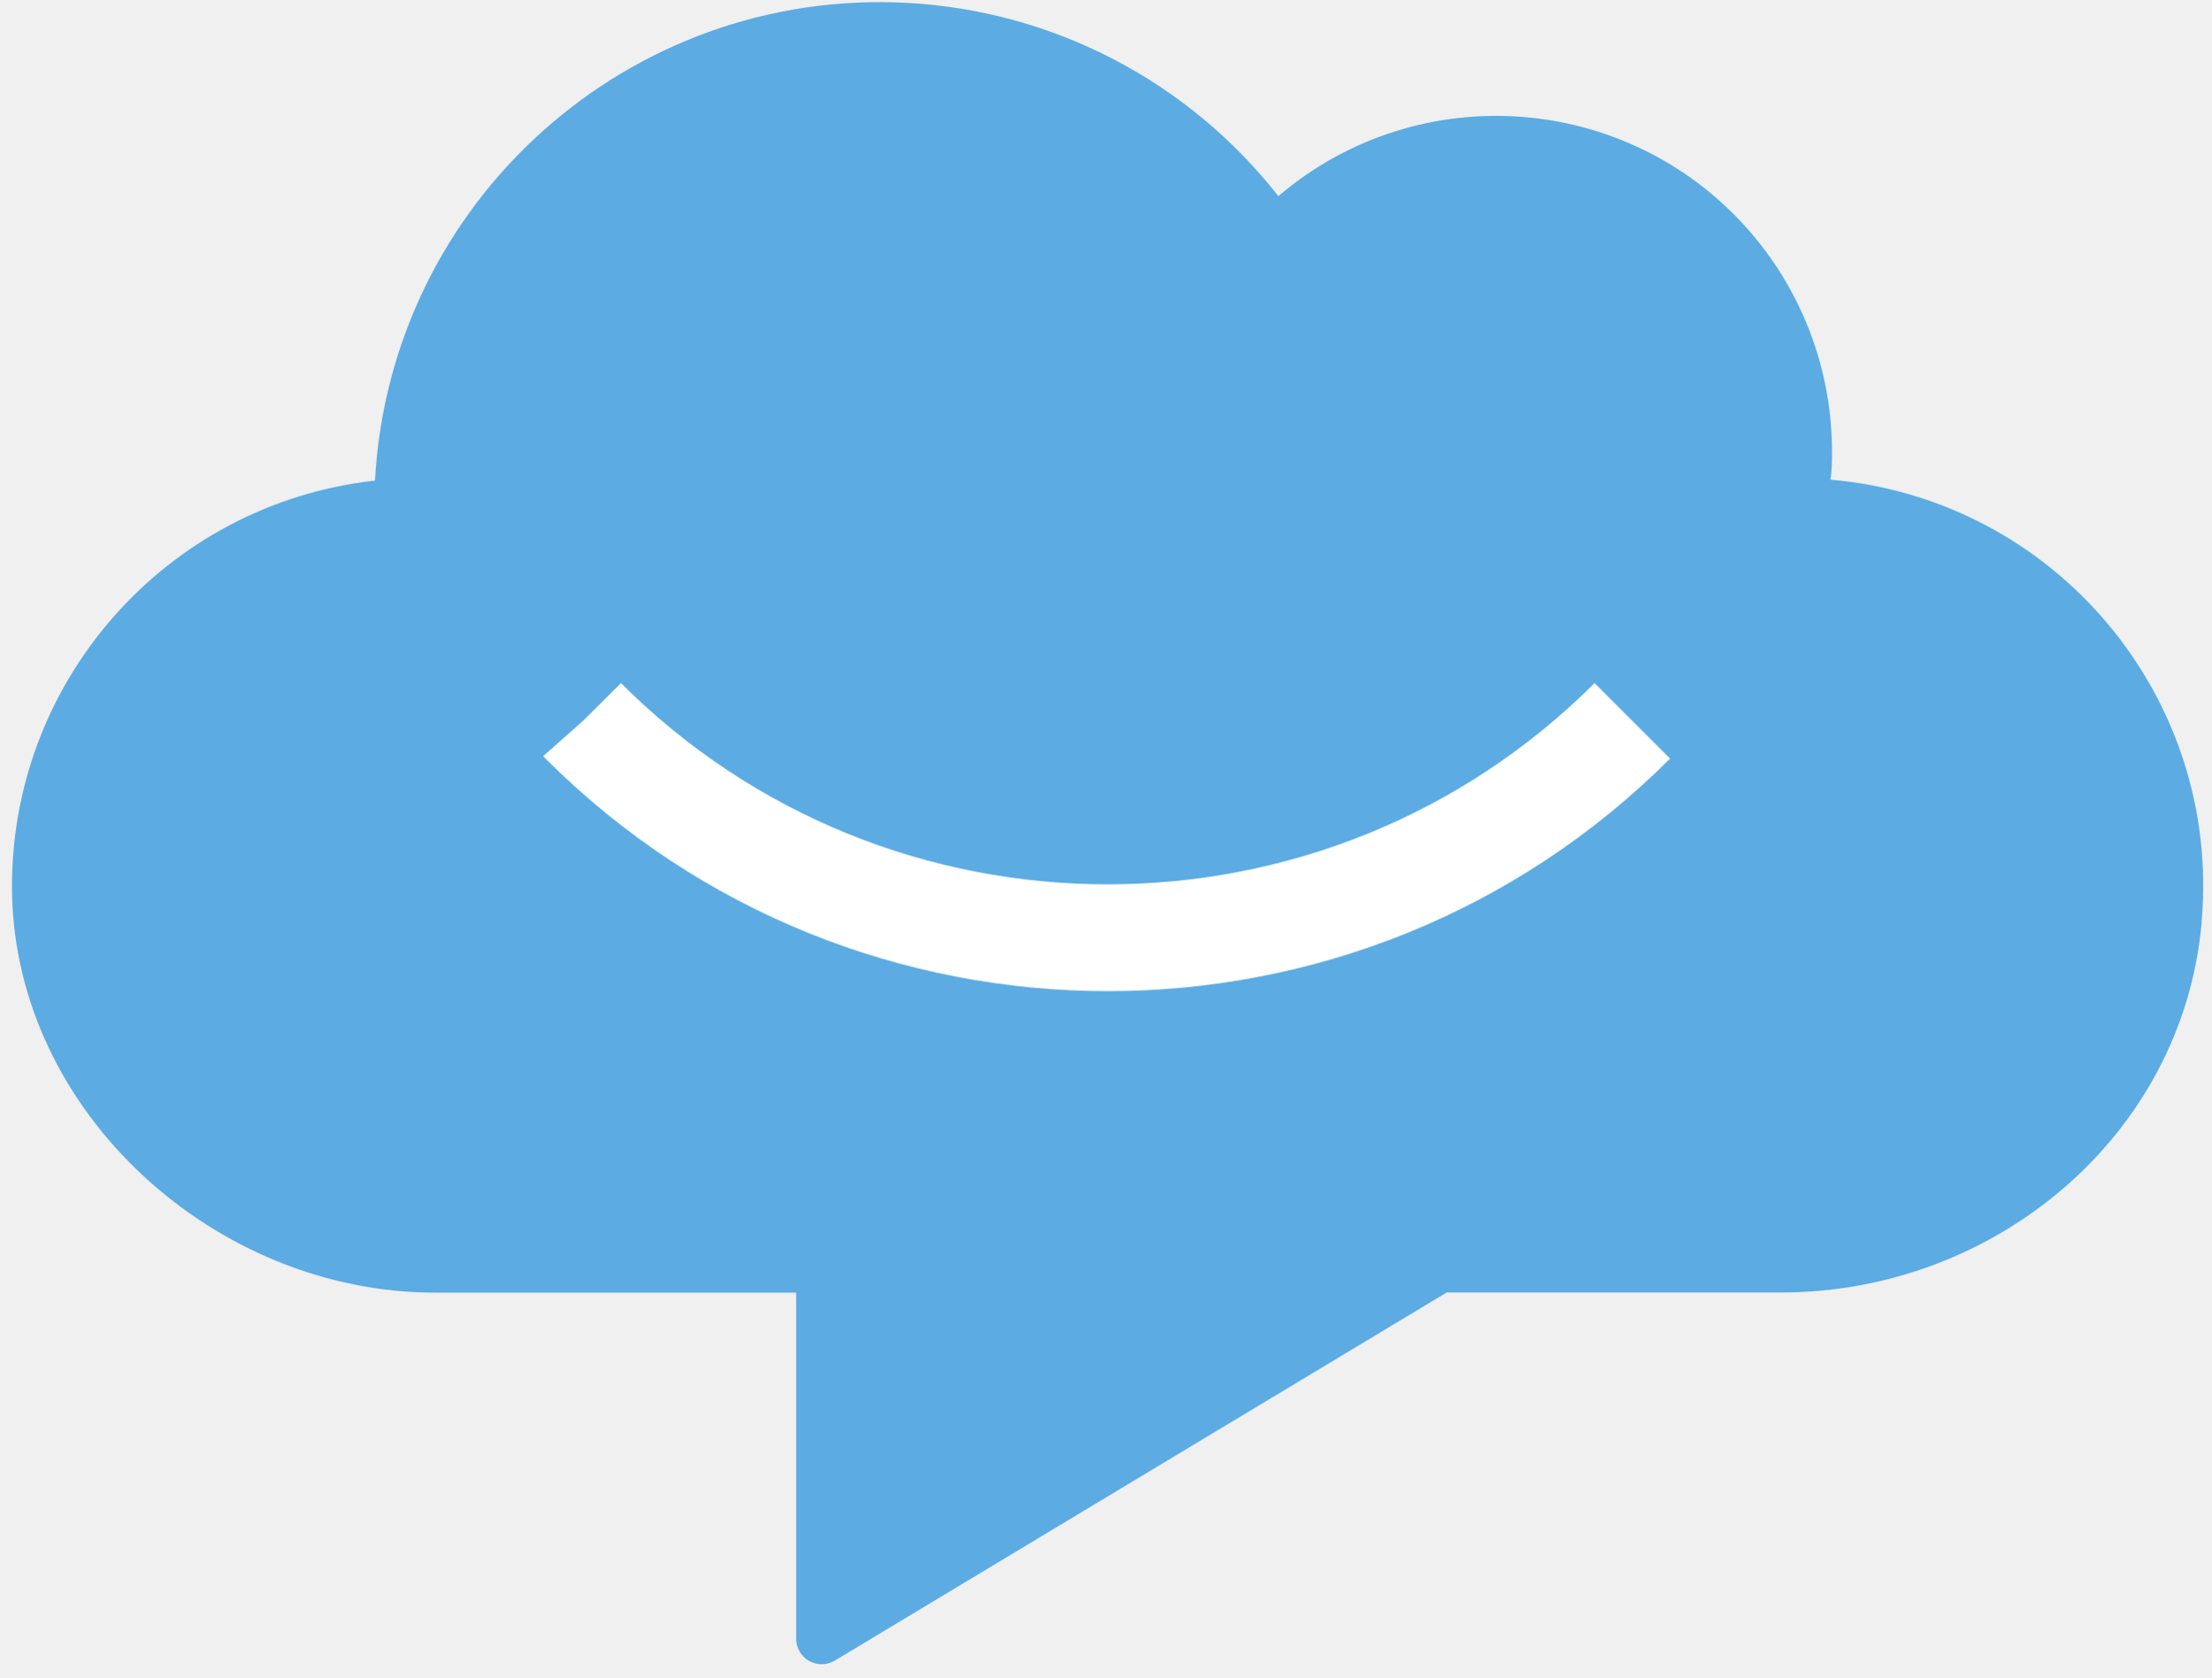
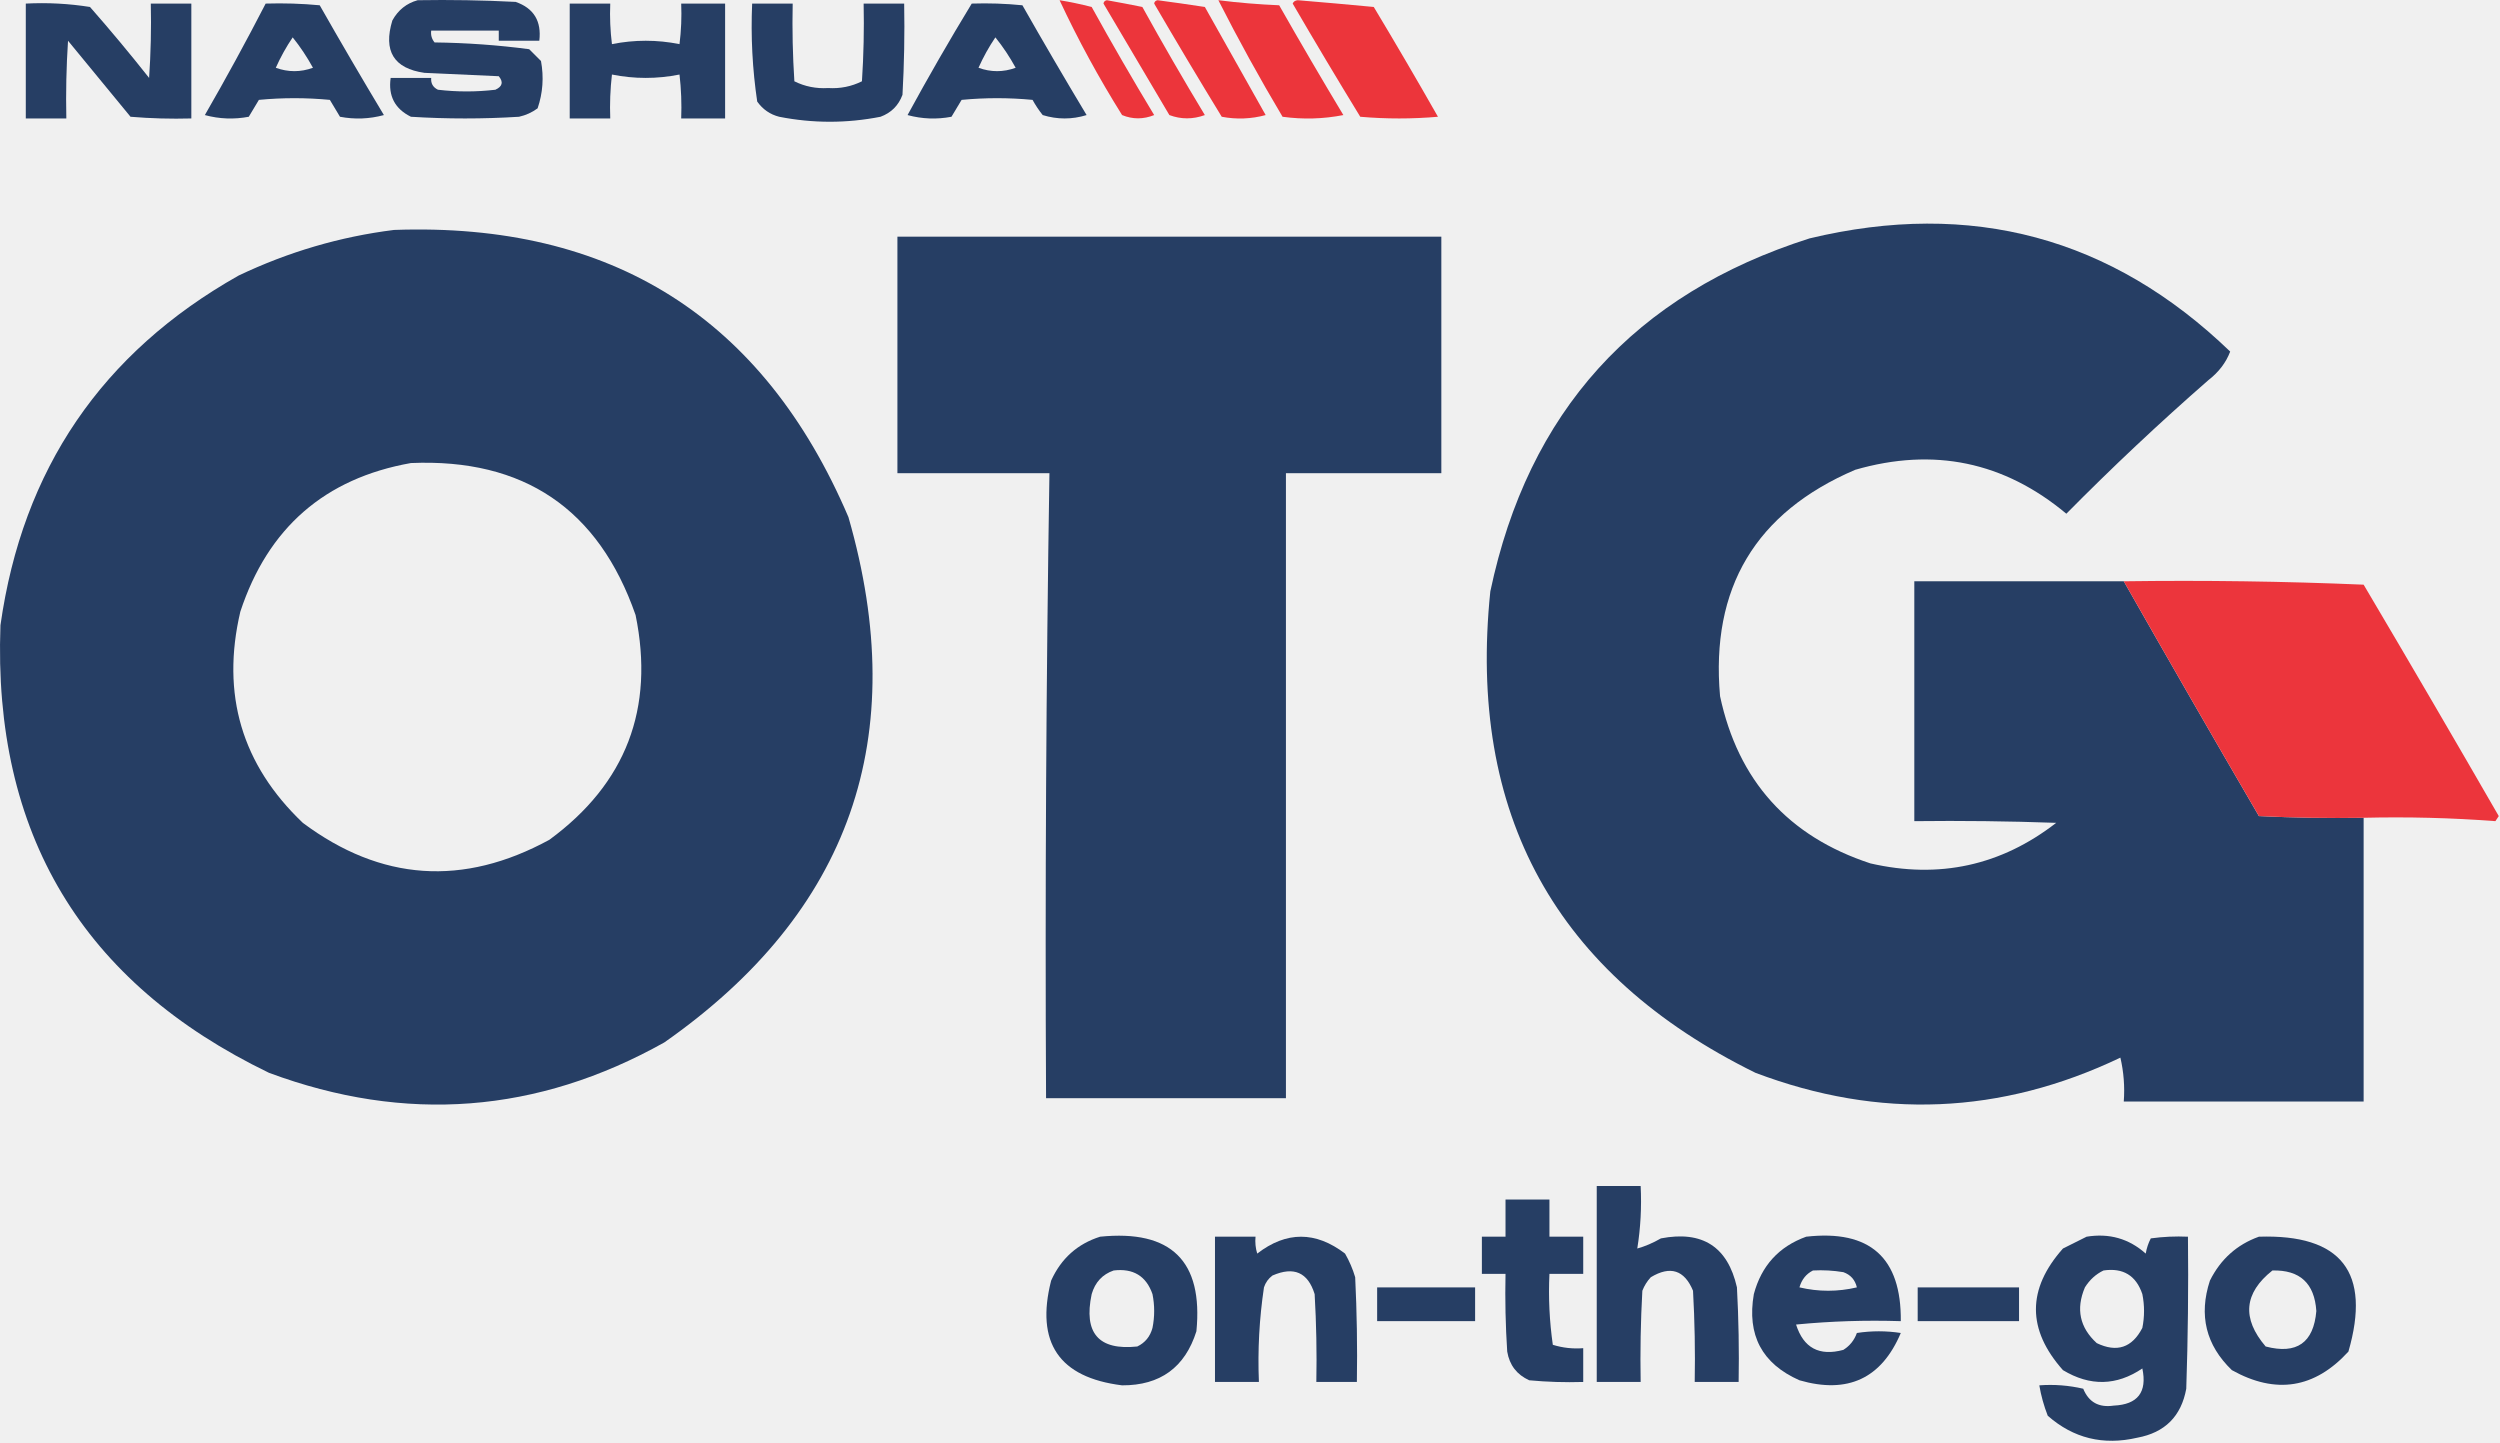
- <svg xmlns="http://www.w3.org/2000/svg" fill="none" height="110" viewBox="0 0 145 110" width="145">
-   <path d="m52.21 84.76h-23.68c-14.4 0-27.44-11.77-27.74-26.13-.27-13.83 10.05-25.59 23.8-27.12 1-18.29 16.63-32.32 34.93-31.32 9.55.52 18.42 5.14 24.31 12.67 9.26-7.89 23.16-6.78 31.05 2.47 3.4 3.99 5.26 9.05 5.26 14.29 0 .62 0 1.23-.1 1.83 14.72 1.28 25.62 14.24 24.34 28.96v.08c-1.24 13.99-13.58 24.26-27.57 24.26h-21.94l-40.13 24.14c-.8.47-1.83.21-2.3-.59-.15-.26-.23-.55-.23-.84v-22.71z" fill="#5cace3" />
-   <path d="m72.65 64.99c-13.35 0-26.7-5.08-36.87-15.24-.06-.06-.11-.11-.16-.17l2.62-2.32 2.48-2.47c17.6 17.6 46.24 17.59 63.85 0l4.95 4.95c-10.17 10.17-23.52 15.25-36.88 15.25z" fill="#fff" />
+ <svg xmlns="http://www.w3.org/2000/svg" width="740" height="427" viewBox="0 0 740 427" fill="none">
+   <g opacity="0.879">
+     <path fill-rule="evenodd" clip-rule="evenodd" d="M123.635 0.062C133.307 -0.104 142.974 0.062 152.635 0.562C157.997 2.423 160.331 6.257 159.635 12.062C155.635 12.062 151.635 12.062 147.635 12.062C147.635 11.062 147.635 10.062 147.635 9.062C140.968 9.062 134.302 9.062 127.635 9.062C127.465 10.384 127.798 11.551 128.635 12.562C138.028 12.675 147.361 13.342 156.635 14.562C157.802 15.729 158.968 16.895 160.135 18.062C161.014 22.849 160.68 27.515 159.135 32.062C157.487 33.279 155.654 34.112 153.635 34.562C142.968 35.229 132.302 35.229 121.635 34.562C116.875 32.209 114.875 28.376 115.635 23.062C119.635 23.062 123.635 23.062 127.635 23.062C127.495 24.686 128.162 25.852 129.635 26.562C135.302 27.229 140.968 27.229 146.635 26.562C148.727 25.609 149.06 24.276 147.635 22.562C140.302 22.229 132.968 21.895 125.635 21.562C116.558 20.267 113.391 15.101 116.135 6.062C117.842 2.972 120.342 0.972 123.635 0.062Z" fill="#0B2652" />
+     <path fill-rule="evenodd" clip-rule="evenodd" d="M313.635 0.062C316.851 0.592 320.018 1.258 323.135 2.062C329.102 12.858 335.269 23.525 341.635 34.062C338.426 35.349 335.26 35.349 332.135 34.062C325.231 23.027 319.064 11.694 313.635 0.062Z" fill="#EC1C23" />
+     <path fill-rule="evenodd" clip-rule="evenodd" d="M326.635 1.062C326.695 0.519 327.028 0.186 327.635 0.062C331.169 0.693 334.669 1.36 338.135 2.062C344.102 12.858 350.269 23.525 356.635 34.062C353.09 35.353 349.59 35.353 346.135 34.062C339.595 22.966 333.095 11.966 326.635 1.062Z" fill="#EC1C23" />
+     <path fill-rule="evenodd" clip-rule="evenodd" d="M341.635 1.062C341.695 0.519 342.028 0.186 342.635 0.062C347.286 0.678 351.953 1.344 356.635 2.062C362.635 12.729 368.635 23.395 374.635 34.062C370.34 35.223 366.006 35.39 361.635 34.562C354.816 23.415 348.15 12.248 341.635 1.062Z" fill="#EC1C23" />
+     <path fill-rule="evenodd" clip-rule="evenodd" d="M360.635 0.062C366.587 0.81 372.587 1.31 378.635 1.562C384.842 12.477 391.176 23.311 397.635 34.062C391.663 35.226 385.663 35.392 379.635 34.562C372.877 23.206 366.544 11.706 360.635 0.062Z" fill="#EC1C23" />
+     <path fill-rule="evenodd" clip-rule="evenodd" d="M382.635 1.062C382.87 0.465 383.37 0.132 384.135 0.062C391.622 0.681 399.122 1.348 406.635 2.062C413.094 12.813 419.428 23.647 425.635 34.562C417.968 35.229 410.302 35.229 402.635 34.562C395.816 23.415 389.15 12.248 382.635 1.062Z" fill="#EC1C23" />
+     <path fill-rule="evenodd" clip-rule="evenodd" d="M7.635 1.062C14.003 0.732 20.337 1.066 26.635 2.062C32.657 8.916 38.49 15.916 44.135 23.062C44.635 15.736 44.801 8.403 44.635 1.062C48.635 1.062 52.635 1.062 56.635 1.062C56.635 12.395 56.635 23.729 56.635 35.062C50.626 35.228 44.626 35.061 38.635 34.562C32.468 27.062 26.302 19.562 20.135 12.062C19.635 19.721 19.469 27.388 19.635 35.062C15.635 35.062 11.635 35.062 7.635 35.062C7.635 23.729 7.635 12.395 7.635 1.062Z" fill="#0B2652" />
+     <path fill-rule="evenodd" clip-rule="evenodd" d="M78.635 1.062C83.979 0.896 89.312 1.063 94.635 1.562C100.842 12.477 107.176 23.311 113.635 34.062C109.34 35.223 105.006 35.39 100.635 34.562C99.635 32.895 98.635 31.229 97.635 29.562C90.635 28.895 83.635 28.895 76.635 29.562C75.635 31.229 74.635 32.895 73.635 34.562C69.264 35.39 64.93 35.223 60.635 34.062C66.914 23.168 72.914 12.168 78.635 1.062ZM86.635 11.062C88.86 13.824 90.86 16.824 92.635 20.062C88.968 21.395 85.302 21.395 81.635 20.062C83.06 16.874 84.727 13.874 86.635 11.062Z" fill="#0B2652" />
+     <path fill-rule="evenodd" clip-rule="evenodd" d="M168.635 1.062C172.635 1.062 176.635 1.062 180.635 1.062C180.469 5.076 180.636 9.076 181.135 13.062C187.802 11.729 194.468 11.729 201.135 13.062C201.634 9.076 201.801 5.076 201.635 1.062C205.968 1.062 210.302 1.062 214.635 1.062C214.635 12.395 214.635 23.729 214.635 35.062C210.302 35.062 205.968 35.062 201.635 35.062C201.801 30.716 201.634 26.383 201.135 22.062C194.468 23.395 187.802 23.395 181.135 22.062C180.636 26.383 180.469 30.716 180.635 35.062C176.635 35.062 172.635 35.062 168.635 35.062C168.635 23.729 168.635 12.395 168.635 1.062Z" fill="#0B2652" />
+     <path fill-rule="evenodd" clip-rule="evenodd" d="M222.635 1.062C226.635 1.062 230.635 1.062 234.635 1.062C234.469 8.736 234.635 16.403 235.135 24.062C238.233 25.609 241.566 26.276 245.135 26.062C248.704 26.276 252.037 25.609 255.135 24.062C255.635 16.403 255.801 8.736 255.635 1.062C259.635 1.062 263.635 1.062 267.635 1.062C267.801 10.068 267.635 19.068 267.135 28.062C265.968 31.229 263.802 33.395 260.635 34.562C250.627 36.531 240.627 36.531 230.635 34.562C227.939 33.872 225.772 32.372 224.135 30.062C222.715 20.476 222.215 10.809 222.635 1.062Z" fill="#0B2652" />
+     <path fill-rule="evenodd" clip-rule="evenodd" d="M287.635 1.062C292.646 0.896 297.646 1.063 302.635 1.562C308.842 12.477 315.176 23.311 321.635 34.062C317.302 35.395 312.968 35.395 308.635 34.062C307.511 32.648 306.511 31.148 305.635 29.562C298.635 28.895 291.635 28.895 284.635 29.562C283.635 31.229 282.635 32.895 281.635 34.562C277.264 35.39 272.93 35.223 268.635 34.062C274.727 22.871 281.061 11.871 287.635 1.062ZM294.635 11.062C296.86 13.824 298.86 16.824 300.635 20.062C296.968 21.395 293.302 21.395 289.635 20.062C291.06 16.874 292.727 13.874 294.635 11.062Z" fill="#0B2652" />
+     <path fill-rule="evenodd" clip-rule="evenodd" d="M628.635 172.062C641.83 195.283 655.164 218.45 668.635 241.562C678.963 242.062 689.296 242.228 699.635 242.062C699.635 270.062 699.635 298.062 699.635 326.062C675.968 326.062 652.302 326.062 628.635 326.062C628.961 321.678 628.627 317.345 627.635 313.062C592.294 329.929 556.294 331.429 519.635 317.562C460.497 288.469 434.331 240.969 441.135 175.062C452.337 121.86 483.837 87.027 535.635 70.562C583.532 59.073 625.032 70.24 660.135 104.062C658.898 107.338 656.732 110.171 653.635 112.562C639.156 125.207 625.156 138.374 611.635 152.062C593.215 136.677 572.382 132.344 549.135 139.062C519.645 151.702 506.312 174.036 509.135 206.062C514.474 231.069 529.307 247.569 553.635 255.562C573.958 260.235 592.292 256.235 608.635 243.562C594.639 243.062 580.639 242.895 566.635 243.062C566.635 219.395 566.635 195.729 566.635 172.062C587.302 172.062 607.968 172.062 628.635 172.062Z" fill="#0B2752" />
+     <path fill-rule="evenodd" clip-rule="evenodd" d="M116.635 68.062C181.105 65.756 225.938 94.09 251.135 153.062C269.882 218.166 251.716 269.999 196.635 308.562C159.077 329.591 120.077 332.591 79.635 317.562C24.357 290.863 -2.143 246.697 0.135 185.062C6.657 138.893 30.157 104.393 70.635 81.562C85.351 74.554 100.684 70.054 116.635 68.062ZM121.635 137.062C155.03 135.644 177.197 150.644 188.135 182.062C193.797 209.752 185.297 231.919 162.635 248.562C137.102 262.495 112.769 260.828 89.635 243.562C71.573 226.366 65.406 205.533 71.135 181.062C79.311 156.256 96.145 141.589 121.635 137.062Z" fill="#0B2652" />
+     <path fill-rule="evenodd" clip-rule="evenodd" d="M265.635 70.062C319.302 70.062 372.968 70.062 426.635 70.062C426.635 93.395 426.635 116.729 426.635 140.062C411.302 140.062 395.968 140.062 380.635 140.062C380.635 201.729 380.635 263.395 380.635 325.062C356.968 325.062 333.302 325.062 309.635 325.062C309.32 263.377 309.654 201.71 310.635 140.062C295.635 140.062 280.635 140.062 265.635 140.062C265.635 116.729 265.635 93.395 265.635 70.062Z" fill="#0B2652" />
+     <path fill-rule="evenodd" clip-rule="evenodd" d="M628.635 172.062C652.311 171.729 675.978 172.062 699.635 173.062C713.101 195.829 726.435 218.663 739.635 241.562C739.302 242.062 738.968 242.562 738.635 243.062C725.685 242.081 712.685 241.748 699.635 242.062C689.296 242.228 678.963 242.062 668.635 241.562C655.164 218.45 641.83 195.283 628.635 172.062Z" fill="#EC1C24" />
+     <path fill-rule="evenodd" clip-rule="evenodd" d="M472.635 351.062C476.968 351.062 481.302 351.062 485.635 351.062C485.945 357.32 485.611 363.486 484.635 369.562C486.942 368.92 489.276 367.92 491.635 366.562C503.913 364.197 511.413 369.03 514.135 381.062C514.635 390.389 514.801 399.723 514.635 409.062C510.302 409.062 505.968 409.062 501.635 409.062C501.801 400.056 501.635 391.056 501.135 382.062C498.583 375.913 494.417 374.58 488.635 378.062C487.551 379.227 486.718 380.56 486.135 382.062C485.635 391.056 485.469 400.056 485.635 409.062C481.302 409.062 476.968 409.062 472.635 409.062C472.635 389.729 472.635 370.395 472.635 351.062Z" fill="#0B2652" />
+     <path fill-rule="evenodd" clip-rule="evenodd" d="M445.635 355.062C449.968 355.062 454.302 355.062 458.635 355.062C458.635 358.729 458.635 362.395 458.635 366.062C461.968 366.062 465.302 366.062 468.635 366.062C468.635 369.729 468.635 373.395 468.635 377.062C465.302 377.062 461.968 377.062 458.635 377.062C458.305 384.094 458.638 391.094 459.635 398.062C462.556 398.969 465.556 399.302 468.635 399.062C468.635 402.395 468.635 405.729 468.635 409.062C463.291 409.228 457.958 409.061 452.635 408.562C448.97 406.894 446.803 404.061 446.135 400.062C445.635 392.403 445.469 384.736 445.635 377.062C443.302 377.062 440.968 377.062 438.635 377.062C438.635 373.395 438.635 369.729 438.635 366.062C440.968 366.062 443.302 366.062 445.635 366.062C445.635 362.395 445.635 358.729 445.635 355.062Z" fill="#0B2652" />
+     <path fill-rule="evenodd" clip-rule="evenodd" d="M325.635 366.062C346.675 363.936 356.175 373.269 354.135 394.062C350.755 404.769 343.421 410.103 332.135 410.062C313.468 407.745 306.468 397.412 311.135 379.062C314.085 372.523 318.918 368.189 325.635 366.062ZM329.635 376.062C335.44 375.366 339.274 377.7 341.135 383.062C341.802 386.395 341.802 389.729 341.135 393.062C340.45 395.619 338.95 397.453 336.635 398.562C325.193 399.775 320.693 394.609 323.135 383.062C324.153 379.547 326.32 377.214 329.635 376.062Z" fill="#0B2652" />
+     <path fill-rule="evenodd" clip-rule="evenodd" d="M359.635 366.062C363.635 366.062 367.635 366.062 371.635 366.062C371.475 367.761 371.641 369.428 372.135 371.062C380.763 364.402 389.429 364.402 398.135 371.062C399.41 373.279 400.41 375.613 401.135 378.062C401.635 388.39 401.801 398.723 401.635 409.062C397.635 409.062 393.635 409.062 389.635 409.062C389.801 400.389 389.635 391.722 389.135 383.062C387.147 376.613 382.98 374.78 376.635 377.562C375.434 378.465 374.6 379.631 374.135 381.062C372.749 390.328 372.249 399.662 372.635 409.062C368.302 409.062 363.968 409.062 359.635 409.062C359.635 394.729 359.635 380.395 359.635 366.062Z" fill="#0B2652" />
+     <path fill-rule="evenodd" clip-rule="evenodd" d="M534.635 366.062C553.495 363.929 562.829 372.262 562.635 391.062C552.28 390.73 541.947 391.063 531.635 392.062C533.832 398.996 538.499 401.496 545.635 399.562C547.547 398.362 548.88 396.695 549.635 394.562C553.968 393.895 558.302 393.895 562.635 394.562C556.938 408.032 546.938 412.699 532.635 408.562C521.543 403.658 517.043 395.158 519.135 383.062C521.382 374.652 526.549 368.985 534.635 366.062ZM536.635 376.062C539.653 375.897 542.653 376.064 545.635 376.562C547.77 377.321 549.103 378.821 549.635 381.062C543.968 382.395 538.302 382.395 532.635 381.062C533.295 378.747 534.628 377.081 536.635 376.062Z" fill="#0B2652" />
+     <path fill-rule="evenodd" clip-rule="evenodd" d="M617.635 366.062C624.341 364.969 630.174 366.636 635.135 371.062C635.408 369.461 635.908 367.961 636.635 366.562C640.287 366.063 643.953 365.897 647.635 366.062C647.802 381.066 647.635 396.066 647.135 411.062C645.644 419.22 640.811 424.053 632.635 425.562C622.55 427.902 613.717 425.735 606.135 419.062C604.99 416.13 604.157 413.13 603.635 410.062C608.019 409.736 612.352 410.07 616.635 411.062C618.261 415.045 621.261 416.711 625.635 416.062C632.775 415.753 635.608 412.086 634.135 405.062C626.49 410.223 618.657 410.389 610.635 405.562C599.968 393.562 599.968 381.562 610.635 369.562C613.06 368.349 615.394 367.183 617.635 366.062ZM622.635 376.062C628.443 375.214 632.277 377.547 634.135 383.062C634.802 386.395 634.802 389.729 634.135 393.062C631.095 398.93 626.595 400.43 620.635 397.562C615.591 392.947 614.425 387.447 617.135 381.062C618.541 378.818 620.374 377.152 622.635 376.062Z" fill="#0B2652" />
+     <path fill-rule="evenodd" clip-rule="evenodd" d="M668.635 366.062C693.071 365.276 701.905 376.609 695.135 400.062C685.146 410.989 673.646 412.822 660.635 405.562C652.947 398.151 650.78 389.317 654.135 379.062C657.297 372.726 662.131 368.393 668.635 366.062ZM672.635 376.062C680.765 375.856 685.098 379.856 685.635 388.062C684.831 397.469 679.831 400.969 670.635 398.562C663.53 390.257 664.196 382.757 672.635 376.062Z" fill="#0B2652" />
+     <path fill-rule="evenodd" clip-rule="evenodd" d="M407.635 381.062C417.302 381.062 426.968 381.062 436.635 381.062C436.635 384.395 436.635 387.729 436.635 391.062C426.968 391.062 417.302 391.062 407.635 391.062C407.635 387.729 407.635 384.395 407.635 381.062Z" fill="#0B2652" />
+     <path fill-rule="evenodd" clip-rule="evenodd" d="M567.635 381.062C577.635 381.062 587.635 381.062 597.635 381.062C597.635 384.395 597.635 387.729 597.635 391.062C587.635 391.062 577.635 391.062 567.635 391.062C567.635 387.729 567.635 384.395 567.635 381.062Z" fill="#0B2652" />
+   </g>
</svg>
